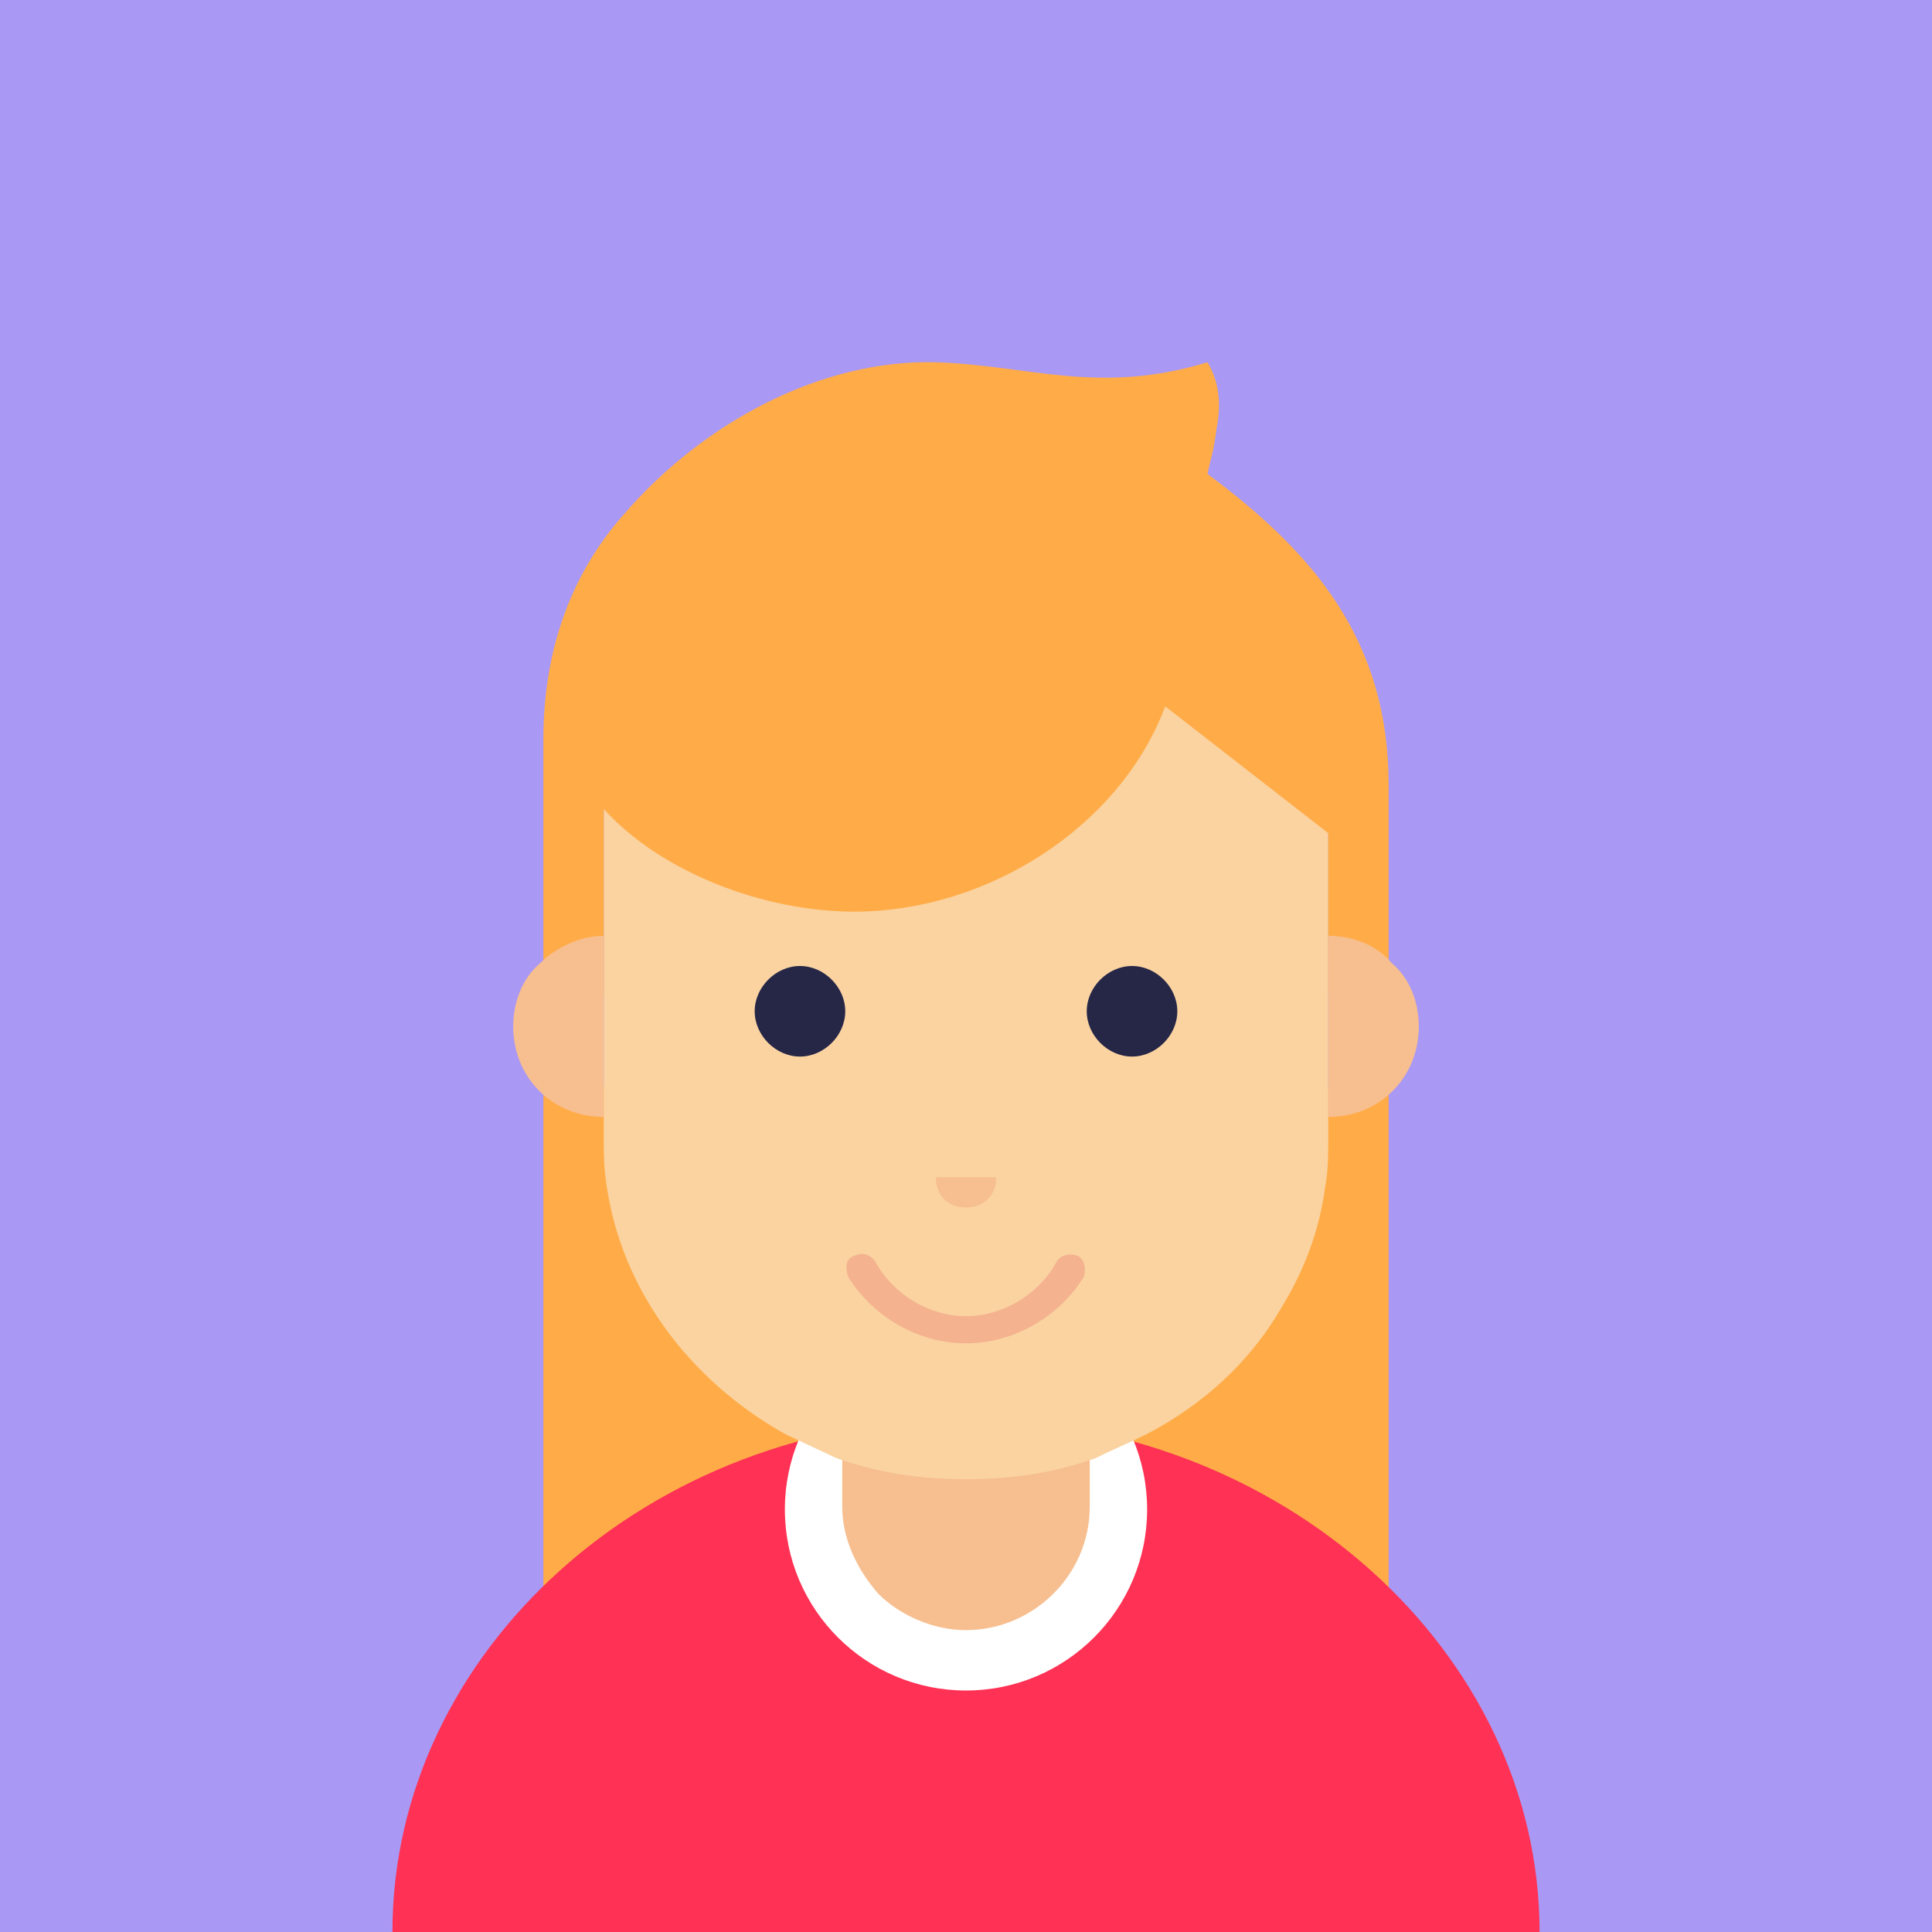
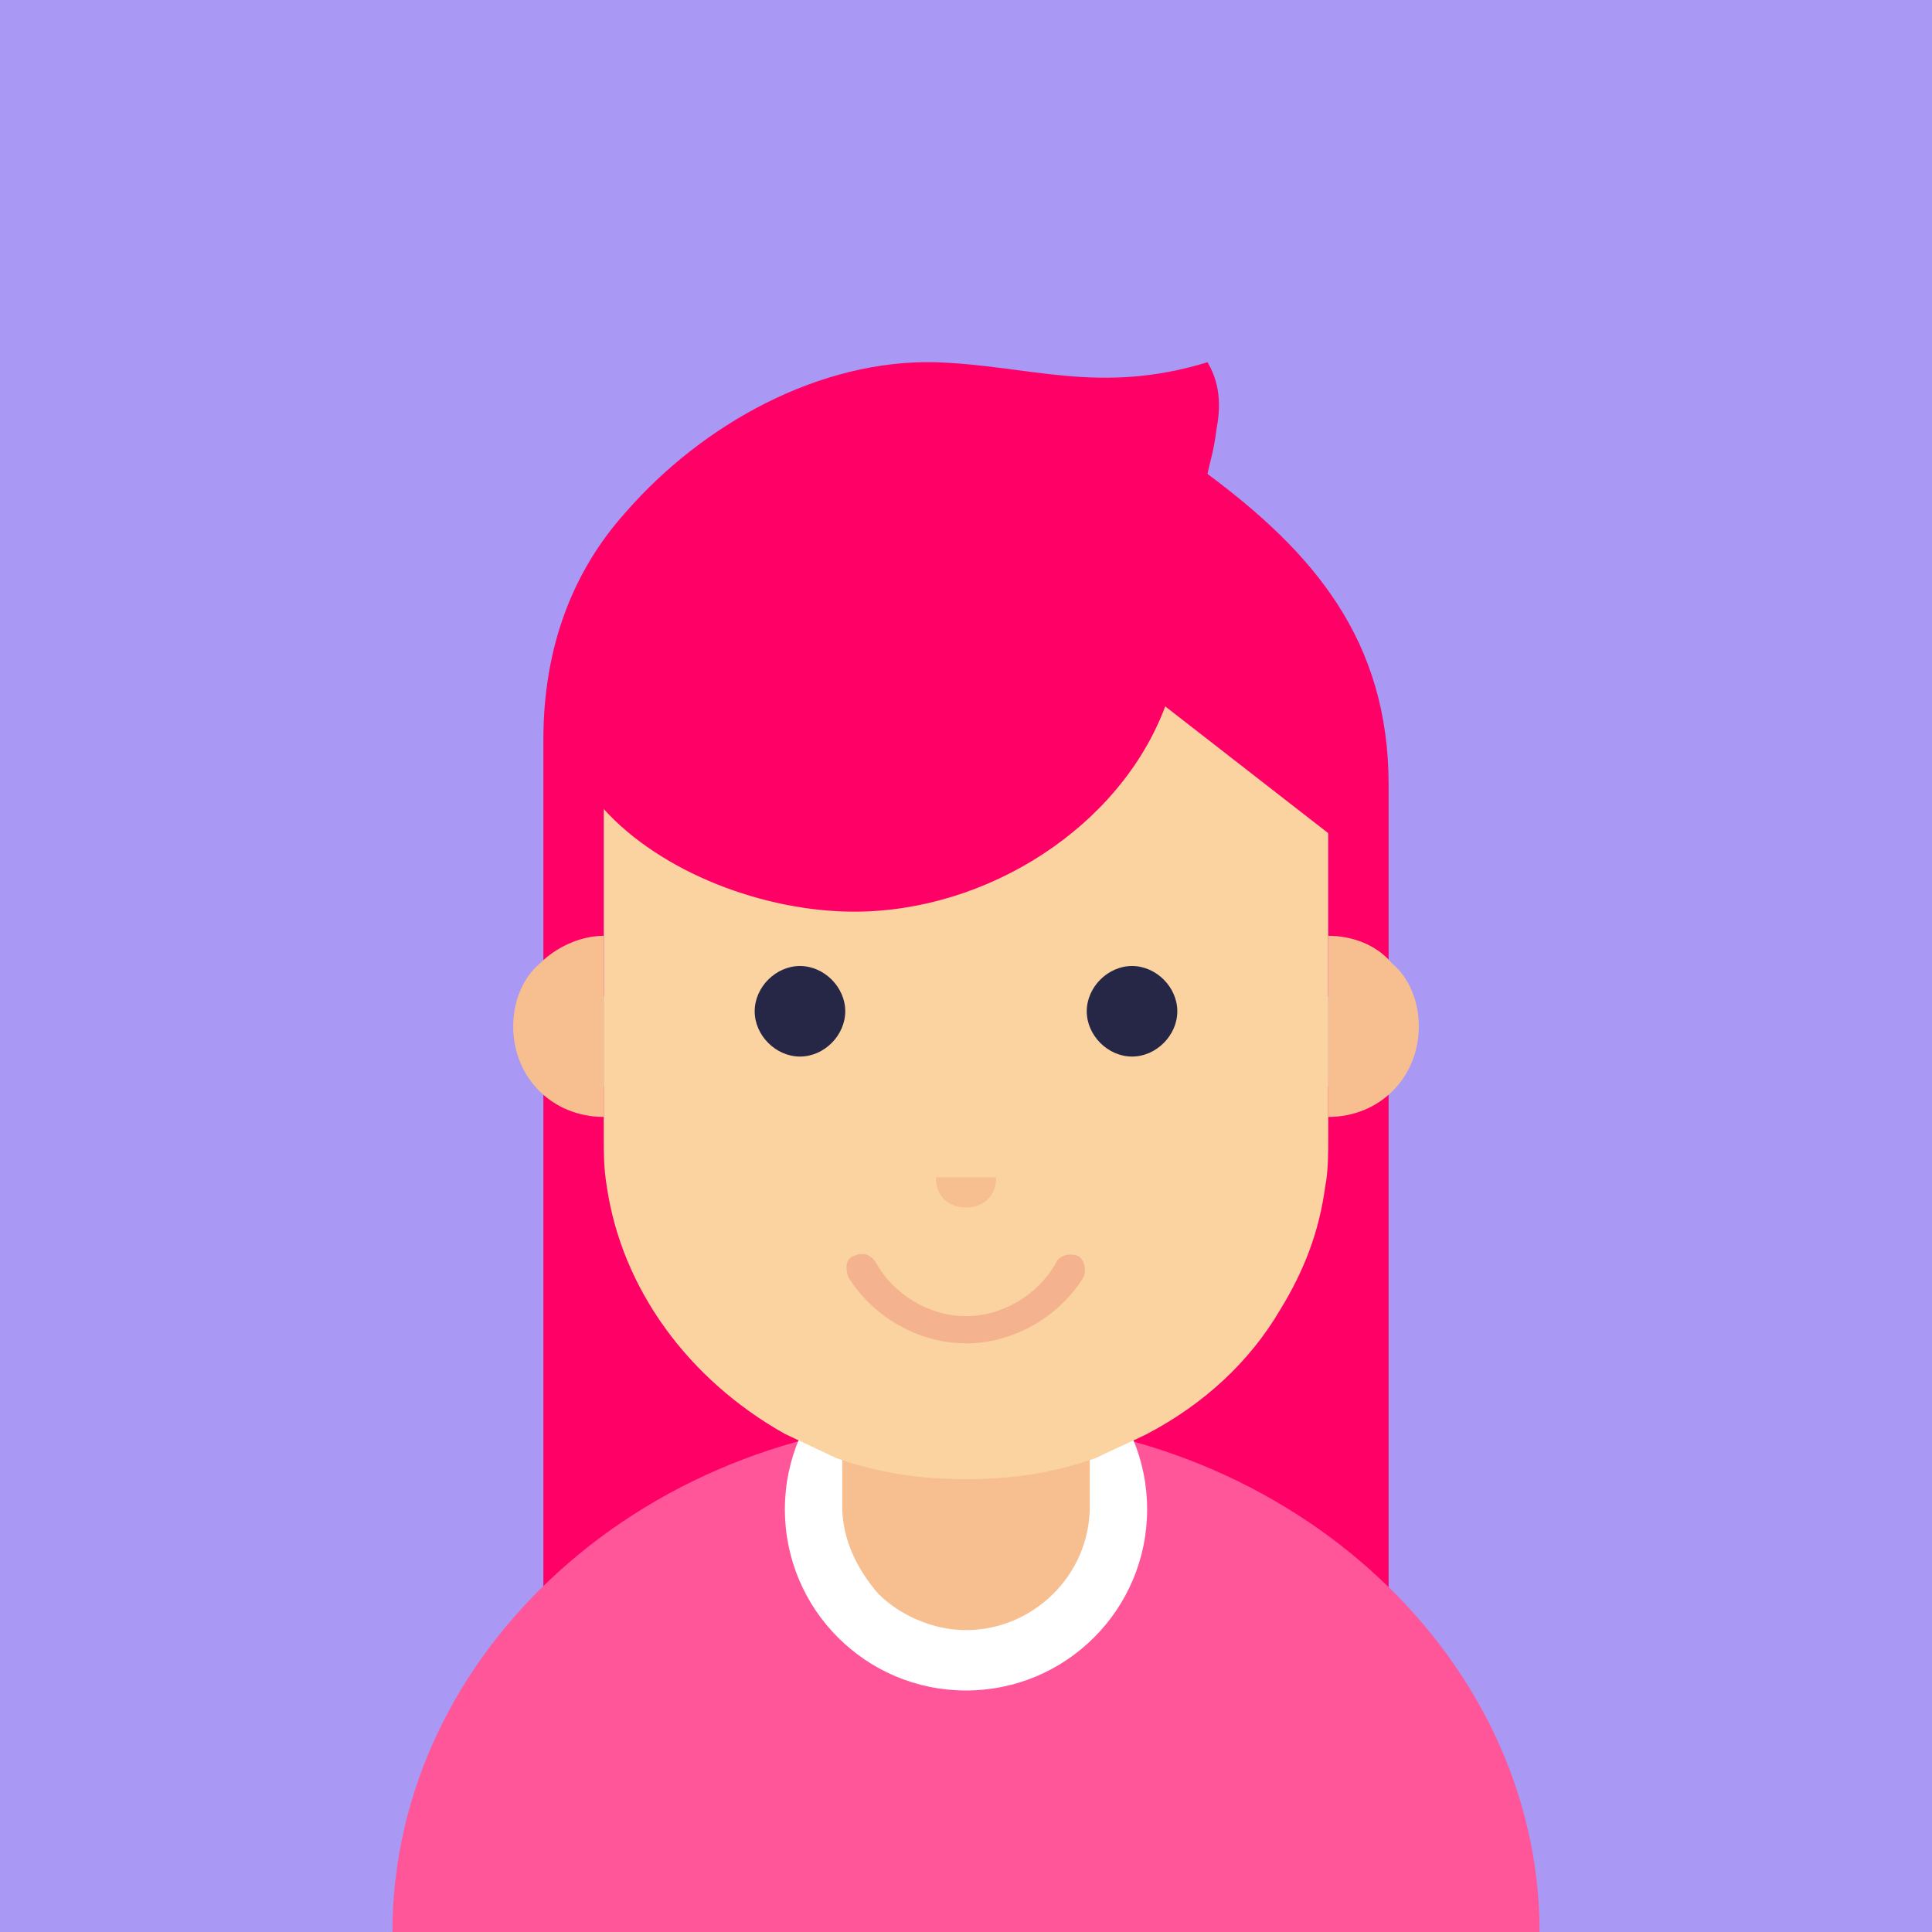
<svg xmlns="http://www.w3.org/2000/svg" xmlns:xlink="http://www.w3.org/1999/xlink" version="1.1" id="Layer_1" x="0px" y="0px" viewBox="0 0 64 64" enable-background="new 0 0 64 64" xml:space="preserve">
  <defs id="defs93">
    <defs id="defs9">
      <path id="SVGID_3_" d="M 32,0 C 49.7,0 64,14.3 64,32 64,49.7 49.7,64 32,64 14.3,64 0,49.7 0,32 0,14.3 14.3,0 32,0 Z" />
    </defs>
    <clipPath id="SVGID_2_">
      <use xlink:href="#SVGID_3_" overflow="visible" id="use11" style="overflow:visible" x="0" y="0" width="100%" height="100%" />
    </clipPath>
  </defs>
-   <g id="g3929">
+   <g id="g4605">
    <rect style="fill:#a998f4;fill-opacity:1" y="0" x="0" height="64" width="64" id="rect3767" />
    <g id="g3890">
-       <g clip-path="url(#SVGID_2_)" id="g18">
-         <g id="g16">
-           <rect x="18" y="36" width="28" height="21" id="rect14" style="fill:#ffac48" />
+       <g style="fill:#ff0066;fill-opacity:1" clip-path="url(#SVGID_2_)" id="g18">
+         <g style="fill:#ff0066;fill-opacity:1" id="g16">
+           <rect x="18" y="36" width="28" height="21" id="rect14" style="fill:#ff0066;fill-opacity:1" />
        </g>
      </g>
      <g id="g22">
-         <path style="fill:#ff3154" id="path20" d="m 13,64 c 0,-9.3 8.5,-17 19,-17 v 0 c 10.4,0 19,7.7 19,17" />
+         <path style="fill:#ff5599;fill-opacity:1" id="path20" d="m 13,64 c 0,-9.3 8.5,-17 19,-17 v 0 c 10.4,0 19,7.7 19,17" />
      </g>
      <g clip-path="url(#SVGID_2_)" id="g30">
        <g id="g28">
          <circle cx="32" cy="50" r="6" id="circle26" style="fill:#ffffff" />
        </g>
      </g>
      <g clip-path="url(#SVGID_2_)" id="g36">
        <g id="g34">
          <path d="m 36.1,45.3 v 4.6 C 36.1,52.2 34.2,54 32,54 30.9,54 29.8,53.5 29.1,52.8 28.4,52 27.9,51 27.9,49.9 v -4.6 z" id="path32" style="fill:#f7be8f" />
        </g>
      </g>
      <g clip-path="url(#SVGID_2_)" id="g42">
        <g id="g40">
          <path d="M 36.3,48.3 C 34.9,48.8 33.5,49 32,49 30.5,49 29.1,48.8 27.7,48.3 L 26,47.5 C 22.8,45.7 20.6,42.7 20.1,39.3 20,38.7 20,38.2 20,37.7 c 0,-1 0,-3.1 0,-4.9 0,-1.7 0,-9.8 0,-9.8 h 24 c 0,0 0,8.1 0,9.8 0,1.8 0,3.8 0,4.9 0,0.5 0,1.1 -0.1,1.6 -0.2,1.5 -0.7,2.8 -1.5,4.1 -1,1.7 -2.5,3.1 -4.4,4.1 -0.6,0.3 -1.1,0.5 -1.7,0.8 z" id="path38" style="fill:#fad3a1" />
        </g>
      </g>
      <g clip-path="url(#SVGID_2_)" id="g48">
        <g id="g46">
          <path d="M 26.5,32 C 27.3,32 28,32.7 28,33.5 28,34.3 27.3,35 26.5,35 25.7,35 25,34.3 25,33.5 25,32.7 25.7,32 26.5,32 Z" id="path44" style="fill:#262647" />
        </g>
      </g>
      <g clip-path="url(#SVGID_2_)" id="g54">
        <g id="g52">
          <path d="M 36,33.5 C 36,32.7 36.7,32 37.5,32 38.3,32 39,32.7 39,33.5 39,34.3 38.3,35 37.5,35 36.7,35 36,34.3 36,33.5 Z" id="path50" style="fill:#262647" />
        </g>
      </g>
      <g clip-path="url(#SVGID_2_)" id="g60">
        <g id="g58">
          <path d="m 33,39 c 0,0.6 -0.4,1 -1,1 -0.6,0 -1,-0.4 -1,-1 z" id="path56" style="fill:#f7be8f" />
        </g>
      </g>
      <g clip-path="url(#SVGID_2_)" id="g66">
        <g id="g64">
          <path d="m 32,44.5 c -1.6,0 -3.1,-0.9 -3.9,-2.2 C 28,42 28,41.7 28.3,41.6 c 0.2,-0.1 0.5,-0.1 0.7,0.2 0.6,1.1 1.8,1.8 3,1.8 1.2,0 2.4,-0.7 3,-1.8 0.1,-0.2 0.4,-0.3 0.7,-0.2 0.2,0.1 0.3,0.4 0.2,0.7 -0.8,1.3 -2.3,2.2 -3.9,2.2 z" id="path62" style="fill:#f4b28e" />
        </g>
      </g>
-       <g clip-path="url(#SVGID_2_)" id="g72">
-         <g id="g70">
-           <path d="m 46,26 v 7 h -2 v -5.4 l -5.4,-4.2 c -1.5,4 -5.9,6.8 -10.3,6.8 -3,0 -6.4,-1.3 -8.3,-3.4 v 0.9 5.3 h -2 v -8.5 c 0,-3.1 1,-5.6 2.7,-7.5 2.6,-3 6.5,-5.1 10.3,-5 3.1,0.1 5.4,1.1 9,0 0.3,0.5 0.5,1.2 0.3,2.2 -0.1,0.8 -0.2,1 -0.3,1.5 v 0 c 3.5,2.6 6,5.5 6,10.3 z" id="path68" style="fill:#ffac48" />
+       <g style="fill:#ff0066;fill-opacity:1" clip-path="url(#SVGID_2_)" id="g72">
+         <g style="fill:#ff0066;fill-opacity:1" id="g70">
+           <path d="m 46,26 v 7 h -2 v -5.4 l -5.4,-4.2 c -1.5,4 -5.9,6.8 -10.3,6.8 -3,0 -6.4,-1.3 -8.3,-3.4 v 0.9 5.3 h -2 v -8.5 c 0,-3.1 1,-5.6 2.7,-7.5 2.6,-3 6.5,-5.1 10.3,-5 3.1,0.1 5.4,1.1 9,0 0.3,0.5 0.5,1.2 0.3,2.2 -0.1,0.8 -0.2,1 -0.3,1.5 v 0 c 3.5,2.6 6,5.5 6,10.3 z" id="path68" style="fill:#ff0066;fill-opacity:1" />
        </g>
      </g>
      <g clip-path="url(#SVGID_2_)" id="g78">
        <g id="g76">
          <path d="m 20,37 c -1.7,0 -3,-1.3 -3,-3 0,-0.8 0.3,-1.6 0.9,-2.1 C 18.4,31.4 19.2,31 20,31 Z" id="path74" style="fill:#f7be8f" />
        </g>
      </g>
      <g clip-path="url(#SVGID_2_)" id="g84">
        <g id="g82">
          <path d="m 44,37 c 1.7,0 3,-1.3 3,-3 0,-0.8 -0.3,-1.6 -0.9,-2.1 C 45.6,31.3 44.8,31 44,31 Z" id="path80" style="fill:#f7be8f" />
        </g>
      </g>
    </g>
  </g>
</svg>
